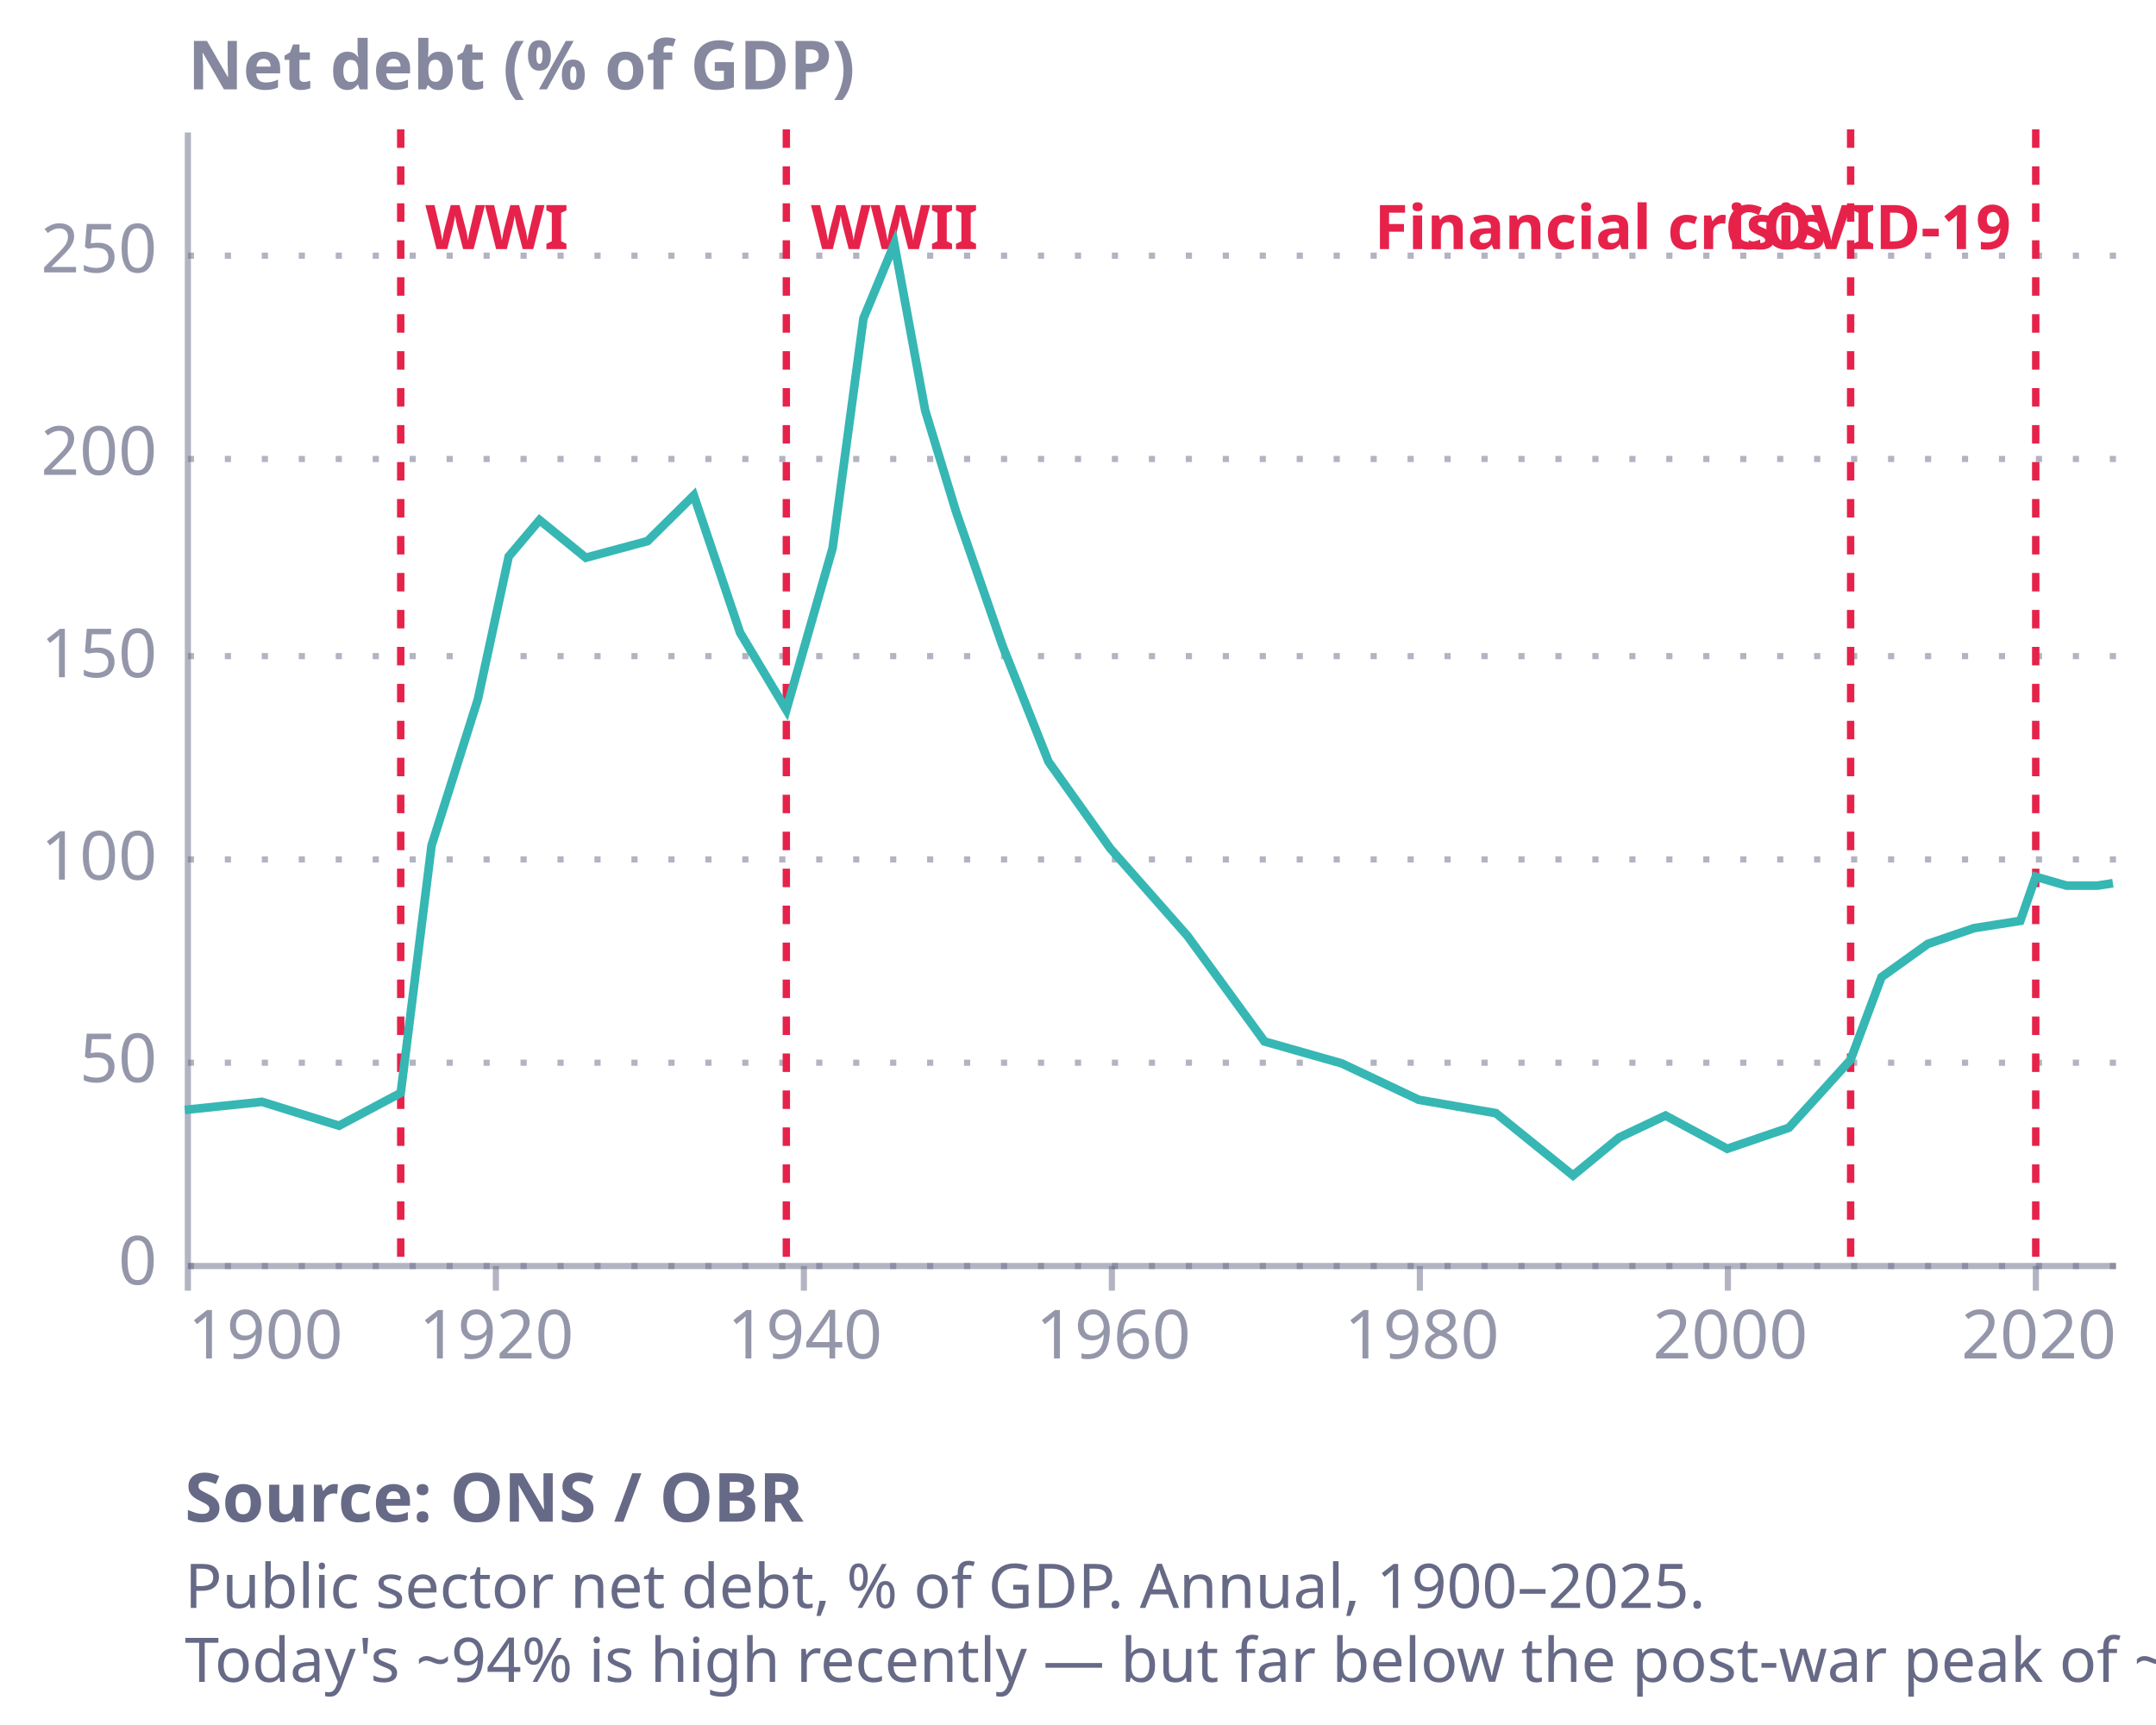
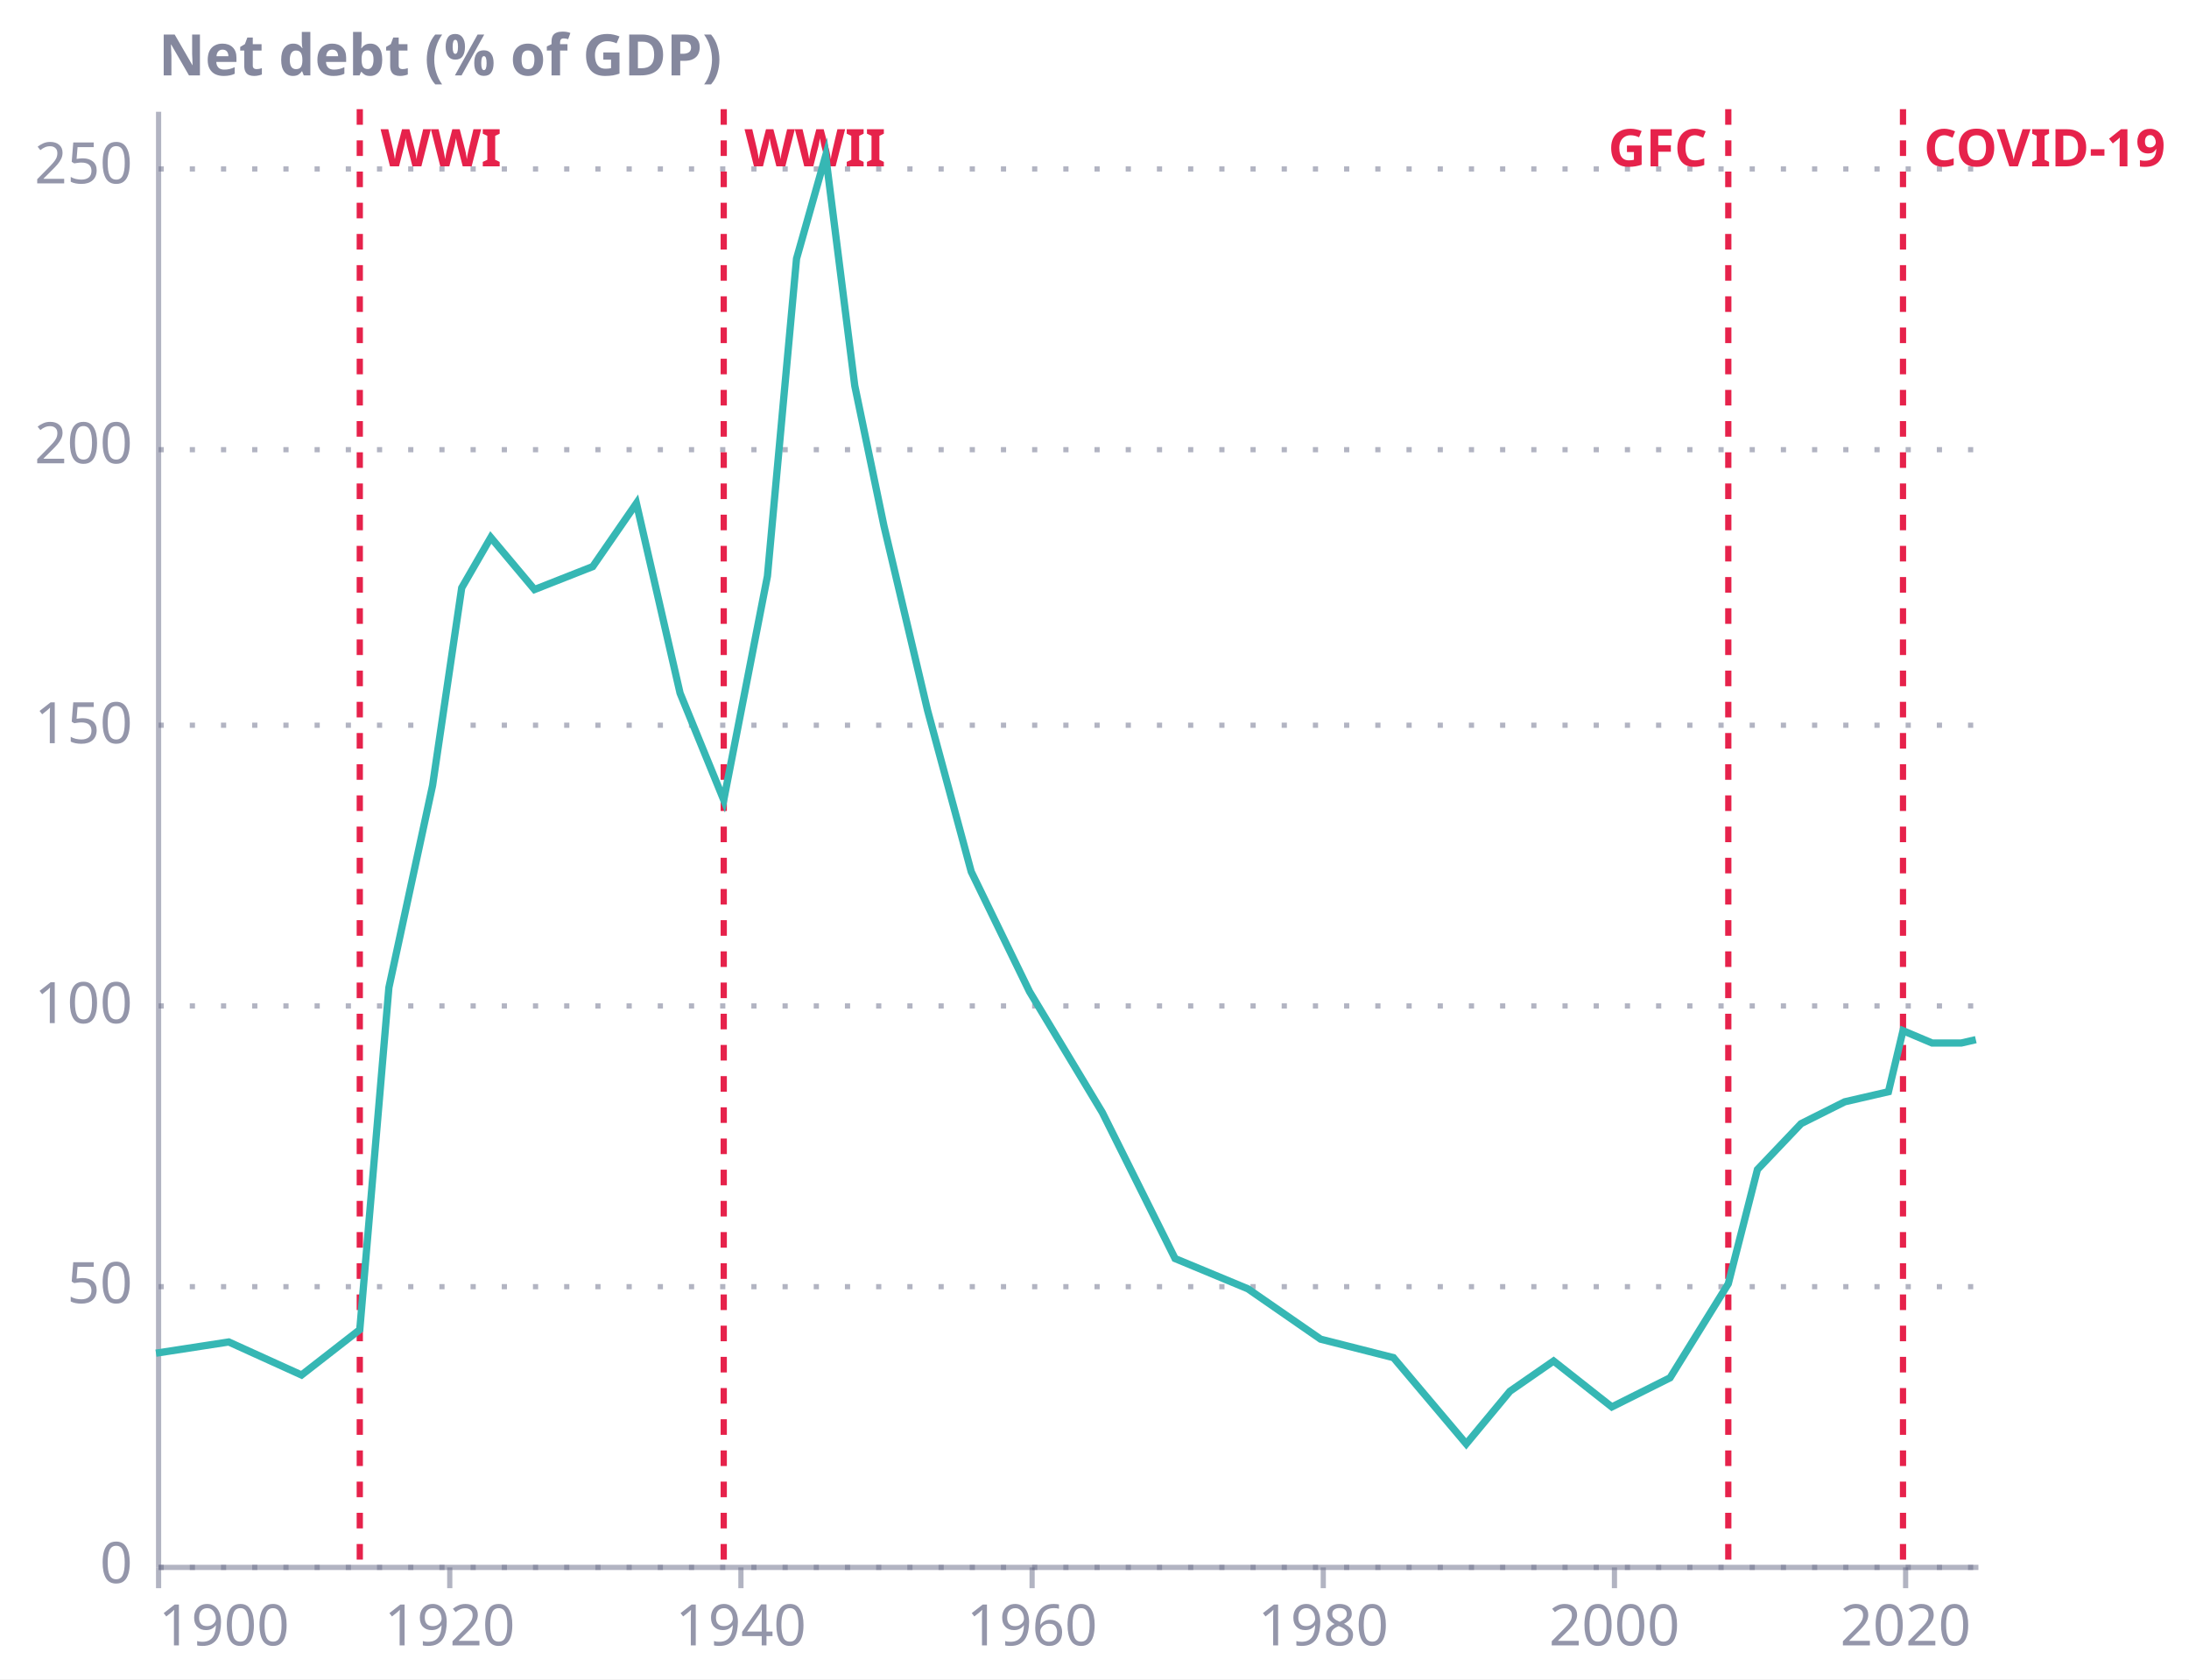
- <svg xmlns="http://www.w3.org/2000/svg" version="1.1" class="marks" width="350" height="280" viewBox="0 0 350 280">
-   <rect width="350" height="280" fill="white" />
+ <svg xmlns="http://www.w3.org/2000/svg" version="1.1" class="marks" width="421" height="323" viewBox="0 0 421 323">
+   <rect width="421" height="323" fill="white" />
  <g fill="none" stroke-miterlimit="10" transform="translate(30,21)">
    <g class="mark-group role-frame root" role="graphics-object" aria-roledescription="group mark container">
      <g transform="translate(0,0)">
-         <path class="background" aria-hidden="true" d="M0.5,0.5h313v184h-313Z" />
+         <path class="background" aria-hidden="true" d="M0.5,0.5h350v280h-350Z" />
        <g>
          <g class="mark-group role-axis" aria-hidden="true">
            <g transform="translate(0.5,0.5)">
              <path class="background" aria-hidden="true" d="M0,0h0v0h0Z" pointer-events="none" />
              <g>
                <g class="mark-rule role-axis-grid" pointer-events="none">
-                   <line transform="translate(0,184)" x2="313" y2="0" stroke="#676A86" stroke-opacity="0.5" stroke-width="1" stroke-dasharray="1,5" opacity="1" />
-                   <line transform="translate(0,151)" x2="313" y2="0" stroke="#676A86" stroke-opacity="0.5" stroke-width="1" stroke-dasharray="1,5" opacity="1" />
-                   <line transform="translate(0,118)" x2="313" y2="0" stroke="#676A86" stroke-opacity="0.5" stroke-width="1" stroke-dasharray="1,5" opacity="1" />
-                   <line transform="translate(0,85)" x2="313" y2="0" stroke="#676A86" stroke-opacity="0.5" stroke-width="1" stroke-dasharray="1,5" opacity="1" />
-                   <line transform="translate(0,53)" x2="313" y2="0" stroke="#676A86" stroke-opacity="0.5" stroke-width="1" stroke-dasharray="1,5" opacity="1" />
-                   <line transform="translate(0,20)" x2="313" y2="0" stroke="#676A86" stroke-opacity="0.5" stroke-width="1" stroke-dasharray="1,5" opacity="1" />
+                   <line transform="translate(0,280)" x2="350" y2="0" stroke="#676A86" stroke-opacity="0.5" stroke-width="1" stroke-dasharray="1,5" opacity="1" />
+                   <line transform="translate(0,226)" x2="350" y2="0" stroke="#676A86" stroke-opacity="0.5" stroke-width="1" stroke-dasharray="1,5" opacity="1" />
+                   <line transform="translate(0,172)" x2="350" y2="0" stroke="#676A86" stroke-opacity="0.5" stroke-width="1" stroke-dasharray="1,5" opacity="1" />
+                   <line transform="translate(0,118)" x2="350" y2="0" stroke="#676A86" stroke-opacity="0.5" stroke-width="1" stroke-dasharray="1,5" opacity="1" />
+                   <line transform="translate(0,65)" x2="350" y2="0" stroke="#676A86" stroke-opacity="0.5" stroke-width="1" stroke-dasharray="1,5" opacity="1" />
+                   <line transform="translate(0,11)" x2="350" y2="0" stroke="#676A86" stroke-opacity="0.5" stroke-width="1" stroke-dasharray="1,5" opacity="1" />
                </g>
              </g>
              <path class="foreground" aria-hidden="true" d="" pointer-events="none" display="none" />
            </g>
          </g>
          <g class="mark-group role-axis" role="graphics-symbol" aria-roledescription="axis" aria-label="X-axis for a time scale with values from 1900 to 2025">
-             <g transform="translate(0.5,184.5)">
+             <g transform="translate(0.5,280.5)">
              <path class="background" aria-hidden="true" d="M0,0h0v0h0Z" pointer-events="none" />
              <g>
                <g class="mark-rule role-axis-tick" pointer-events="none">
                  <line transform="translate(0,0)" x2="0" y2="4" stroke="#676A86" stroke-opacity="0.5" stroke-width="1" opacity="1" />
-                   <line transform="translate(50,0)" x2="0" y2="4" stroke="#676A86" stroke-opacity="0.5" stroke-width="1" opacity="1" />
-                   <line transform="translate(100,0)" x2="0" y2="4" stroke="#676A86" stroke-opacity="0.5" stroke-width="1" opacity="1" />
-                   <line transform="translate(150,0)" x2="0" y2="4" stroke="#676A86" stroke-opacity="0.5" stroke-width="1" opacity="1" />
-                   <line transform="translate(200,0)" x2="0" y2="4" stroke="#676A86" stroke-opacity="0.5" stroke-width="1" opacity="1" />
-                   <line transform="translate(250,0)" x2="0" y2="4" stroke="#676A86" stroke-opacity="0.5" stroke-width="1" opacity="1" />
-                   <line transform="translate(300,0)" x2="0" y2="4" stroke="#676A86" stroke-opacity="0.5" stroke-width="1" opacity="1" />
+                   <line transform="translate(56,0)" x2="0" y2="4" stroke="#676A86" stroke-opacity="0.5" stroke-width="1" opacity="1" />
+                   <line transform="translate(112,0)" x2="0" y2="4" stroke="#676A86" stroke-opacity="0.5" stroke-width="1" opacity="1" />
+                   <line transform="translate(168,0)" x2="0" y2="4" stroke="#676A86" stroke-opacity="0.5" stroke-width="1" opacity="1" />
+                   <line transform="translate(224,0)" x2="0" y2="4" stroke="#676A86" stroke-opacity="0.5" stroke-width="1" opacity="1" />
+                   <line transform="translate(280,0)" x2="0" y2="4" stroke="#676A86" stroke-opacity="0.5" stroke-width="1" opacity="1" />
+                   <line transform="translate(336,0)" x2="0" y2="4" stroke="#676A86" stroke-opacity="0.5" stroke-width="1" opacity="1" />
                </g>
                <g class="mark-text role-axis-label" pointer-events="none">
                  <text text-anchor="start" transform="translate(0,15)" font-family="Circular Std" font-size="11px" fill="#676A86" fill-opacity="0.7" opacity="1">1900</text>
-                   <text text-anchor="middle" transform="translate(50.07342,15)" font-family="Circular Std" font-size="11px" fill="#676A86" fill-opacity="0.7" opacity="1">1920</text>
-                   <text text-anchor="middle" transform="translate(100.1537,15)" font-family="Circular Std" font-size="11px" fill="#676A86" fill-opacity="0.7" opacity="1">1940</text>
-                   <text text-anchor="middle" transform="translate(150.234,15)" font-family="Circular Std" font-size="11px" fill="#676A86" fill-opacity="0.7" opacity="1">1960</text>
-                   <text text-anchor="middle" transform="translate(200.3142,15)" font-family="Circular Std" font-size="11px" fill="#676A86" fill-opacity="0.7" opacity="1">1980</text>
-                   <text text-anchor="middle" transform="translate(250.3945,15)" font-family="Circular Std" font-size="11px" fill="#676A86" fill-opacity="0.7" opacity="1">2000</text>
-                   <text text-anchor="middle" transform="translate(300.4748,15)" font-family="Circular Std" font-size="11px" fill="#676A86" fill-opacity="0.7" opacity="1">2020</text>
+                   <text text-anchor="middle" transform="translate(55.99264,15)" font-family="Circular Std" font-size="11px" fill="#676A86" fill-opacity="0.7" opacity="1">1920</text>
+                   <text text-anchor="middle" transform="translate(111.9929,15)" font-family="Circular Std" font-size="11px" fill="#676A86" fill-opacity="0.7" opacity="1">1940</text>
+                   <text text-anchor="middle" transform="translate(167.9933,15)" font-family="Circular Std" font-size="11px" fill="#676A86" fill-opacity="0.7" opacity="1">1960</text>
+                   <text text-anchor="middle" transform="translate(223.9936,15)" font-family="Circular Std" font-size="11px" fill="#676A86" fill-opacity="0.7" opacity="1">1980</text>
+                   <text text-anchor="middle" transform="translate(279.9939,15)" font-family="Circular Std" font-size="11px" fill="#676A86" fill-opacity="0.7" opacity="1">2000</text>
+                   <text text-anchor="middle" transform="translate(335.9942,15)" font-family="Circular Std" font-size="11px" fill="#676A86" fill-opacity="0.7" opacity="1">2020</text>
                </g>
                <g class="mark-rule role-axis-domain" pointer-events="none">
-                   <line transform="translate(0,0)" x2="313" y2="0" stroke="#676A86" stroke-opacity="0.5" stroke-width="1" opacity="1" />
+                   <line transform="translate(0,0)" x2="350" y2="0" stroke="#676A86" stroke-opacity="0.5" stroke-width="1" opacity="1" />
                </g>
              </g>
              <path class="foreground" aria-hidden="true" d="" pointer-events="none" display="none" />
            </g>
          </g>
-           <g class="mark-group role-axis" role="graphics-symbol" aria-roledescription="axis" aria-label="Y-axis titled 'Net debt (% of GDP)' for a linear scale with values from 0 to 280">
+           <g class="mark-group role-axis" role="graphics-symbol" aria-roledescription="axis" aria-label="Y-axis titled 'Net debt (% of GDP)' for a linear scale with values from 0 to 260">
            <g transform="translate(0.5,0.5)">
              <path class="background" aria-hidden="true" d="M0,0h0v0h0Z" pointer-events="none" />
              <g>
                <g class="mark-text role-axis-label" pointer-events="none">
-                   <text text-anchor="end" transform="translate(-5,187)" font-family="Circular Std" font-size="11px" fill="#676A86" fill-opacity="0.7" opacity="1">0</text>
-                   <text text-anchor="end" transform="translate(-5,154.1429)" font-family="Circular Std" font-size="11px" fill="#676A86" fill-opacity="0.7" opacity="1">50</text>
-                   <text text-anchor="end" transform="translate(-5,121.2857)" font-family="Circular Std" font-size="11px" fill="#676A86" fill-opacity="0.7" opacity="1">100</text>
-                   <text text-anchor="end" transform="translate(-5,88.42857)" font-family="Circular Std" font-size="11px" fill="#676A86" fill-opacity="0.7" opacity="1">150</text>
-                   <text text-anchor="end" transform="translate(-5,55.57143)" font-family="Circular Std" font-size="11px" fill="#676A86" fill-opacity="0.7" opacity="1">200</text>
-                   <text text-anchor="end" transform="translate(-5,22.71429)" font-family="Circular Std" font-size="11px" fill="#676A86" fill-opacity="0.7" opacity="1">250</text>
+                   <text text-anchor="end" transform="translate(-5,283)" font-family="Circular Std" font-size="11px" fill="#676A86" fill-opacity="0.7" opacity="1">0</text>
+                   <text text-anchor="end" transform="translate(-5,229.1538)" font-family="Circular Std" font-size="11px" fill="#676A86" fill-opacity="0.7" opacity="1">50</text>
+                   <text text-anchor="end" transform="translate(-5,175.3077)" font-family="Circular Std" font-size="11px" fill="#676A86" fill-opacity="0.7" opacity="1">100</text>
+                   <text text-anchor="end" transform="translate(-5,121.4615)" font-family="Circular Std" font-size="11px" fill="#676A86" fill-opacity="0.7" opacity="1">150</text>
+                   <text text-anchor="end" transform="translate(-5,67.61538)" font-family="Circular Std" font-size="11px" fill="#676A86" fill-opacity="0.7" opacity="1">200</text>
+                   <text text-anchor="end" transform="translate(-5,13.76923)" font-family="Circular Std" font-size="11px" fill="#676A86" fill-opacity="0.7" opacity="1">250</text>
                </g>
                <g class="mark-rule role-axis-domain" pointer-events="none">
-                   <line transform="translate(0,184)" x2="0" y2="-184" stroke="#676A86" stroke-opacity="0.5" stroke-width="1" opacity="1" />
+                   <line transform="translate(0,280)" x2="0" y2="-280" stroke="#676A86" stroke-opacity="0.5" stroke-width="1" opacity="1" />
                </g>
                <g class="mark-text role-axis-title" pointer-events="none">
                  <text text-anchor="start" transform="translate(0,-7)" font-family="Circular Std" font-size="11px" font-weight="bold" fill="#676A86" fill-opacity="0.8" opacity="1">Net debt (% of GDP)</text>
                </g>
              </g>
              <path class="foreground" aria-hidden="true" d="" pointer-events="none" display="none" />
            </g>
          </g>
          <g class="mark-rule role-mark layer_0_marks" role="graphics-object" aria-roledescription="rule mark container">
-             <line aria-label="date: Jan 01, 1914" role="graphics-symbol" aria-roledescription="rule mark" transform="translate(35.05276,0)" x2="0" y2="184" stroke="#E6224B" stroke-width="1.2" stroke-dasharray="3,3" />
-             <line aria-label="date: Jan 01, 1939" role="graphics-symbol" aria-roledescription="rule mark" transform="translate(97.65139,0)" x2="0" y2="184" stroke="#E6224B" stroke-width="1.2" stroke-dasharray="3,3" />
-             <line aria-label="date: Jan 01, 2008" role="graphics-symbol" aria-roledescription="rule mark" transform="translate(270.4266,0)" x2="0" y2="184" stroke="#E6224B" stroke-width="1.2" stroke-dasharray="3,3" />
-             <line aria-label="date: Jan 01, 2020" role="graphics-symbol" aria-roledescription="rule mark" transform="translate(300.4748,0)" x2="0" y2="184" stroke="#E6224B" stroke-width="1.2" stroke-dasharray="3,3" />
+             <line aria-label="date: Jan 01, 1914" role="graphics-symbol" aria-roledescription="rule mark" transform="translate(39.19638,0)" x2="0" y2="280" stroke="#E6224B" stroke-width="1.2" stroke-dasharray="3,3" />
+             <line aria-label="date: Jan 01, 1939" role="graphics-symbol" aria-roledescription="rule mark" transform="translate(109.1948,0)" x2="0" y2="280" stroke="#E6224B" stroke-width="1.2" stroke-dasharray="3,3" />
+             <line aria-label="date: Jan 01, 2008" role="graphics-symbol" aria-roledescription="rule mark" transform="translate(302.394,0)" x2="0" y2="280" stroke="#E6224B" stroke-width="1.2" stroke-dasharray="3,3" />
+             <line aria-label="date: Jan 01, 2020" role="graphics-symbol" aria-roledescription="rule mark" transform="translate(335.9942,0)" x2="0" y2="280" stroke="#E6224B" stroke-width="1.2" stroke-dasharray="3,3" />
          </g>
          <g class="mark-text role-mark layer_1_marks" role="graphics-object" aria-roledescription="text mark container">
-             <text aria-label="date: Jan 01, 1914; ypos: 255; label: WWI" role="graphics-symbol" aria-roledescription="text mark" text-anchor="start" transform="translate(39.05276,19.42857)" font-family="Circular Std" font-size="10px" font-weight="bold" fill="#E6224B">WWI</text>
-             <text aria-label="date: Jan 01, 1939; ypos: 255; label: WWII" role="graphics-symbol" aria-roledescription="text mark" text-anchor="start" transform="translate(101.6514,19.42857)" font-family="Circular Std" font-size="10px" font-weight="bold" fill="#E6224B">WWII</text>
+             <text aria-label="date: Jan 01, 1914; ypx: 8; label: WWI" role="graphics-symbol" aria-roledescription="text mark" text-anchor="start" transform="translate(43.19638,11)" font-family="Circular Std" font-size="10px" font-weight="bold" fill="#E6224B">WWI</text>
+             <text aria-label="date: Jan 01, 1939; ypx: 8; label: WWII" role="graphics-symbol" aria-roledescription="text mark" text-anchor="start" transform="translate(113.1948,11)" font-family="Circular Std" font-size="10px" font-weight="bold" fill="#E6224B">WWII</text>
+             <text aria-label="date: Jan 01, 2020; ypx: 8; label: COVID-19" role="graphics-symbol" aria-roledescription="text mark" text-anchor="start" transform="translate(339.9942,11)" font-family="Circular Std" font-size="10px" font-weight="bold" fill="#E6224B">COVID-19</text>
          </g>
          <g class="mark-text role-mark layer_2_marks" role="graphics-object" aria-roledescription="text mark container">
-             <text aria-label="date: Jan 01, 2008; ypos: 255; label: Financial crisis" role="graphics-symbol" aria-roledescription="text mark" text-anchor="end" transform="translate(266.4266,19.42857)" font-family="Circular Std" font-size="10px" font-weight="bold" fill="#E6224B">Financial crisis</text>
-             <text aria-label="date: Jan 01, 2020; ypos: 255; label: COVID-19" role="graphics-symbol" aria-roledescription="text mark" text-anchor="end" transform="translate(296.4748,19.42857)" font-family="Circular Std" font-size="10px" font-weight="bold" fill="#E6224B">COVID-19</text>
+             <text aria-label="date: Jan 01, 2008; ypx: 8; label: GFC" role="graphics-symbol" aria-roledescription="text mark" text-anchor="end" transform="translate(298.394,11)" font-family="Circular Std" font-size="10px" font-weight="bold" fill="#E6224B">GFC</text>
          </g>
          <g class="mark-group role-scope layer_3_pathgroup" role="graphics-object" aria-roledescription="group mark container">
            <g transform="translate(0,0)">
-               <path class="background" aria-hidden="true" d="M0,0h313v184h-313Z" />
+               <path class="background" aria-hidden="true" d="M0,0h350v280h-350Z" />
              <g>
                <g class="mark-line role-mark layer_3_marks" role="graphics-object" aria-roledescription="line mark container">
-                   <path aria-label="date: 1900; Net debt (% of GDP): 37.8; series: debt" role="graphics-symbol" aria-roledescription="line mark" d="M0,159.16L12.518,157.846L25.037,161.723L35.053,156.4L40.057,116.249L47.571,92.526L52.583,69.329L57.587,63.414L65.101,69.526L75.117,66.831L82.631,59.406L90.138,81.683L97.651,94.234L105.165,67.949L110.169,30.689L115.181,18.597L120.186,45.606L125.197,62.034L132.711,83.72L140.218,102.646L150.234,116.709L162.759,130.903L175.277,148.054L187.796,151.603L200.314,157.517L212.839,159.686L225.358,169.806L232.872,163.629L240.378,160.08L250.395,165.469L260.411,162.051L270.427,151.011L275.438,137.606L282.952,132.217L290.459,129.654L297.972,128.471L300.475,121.309L305.486,122.754L310.491,122.754L313,122.36" stroke="#36B7B4" stroke-width="1.4" />
+                   <path aria-label="date: 1900; Net debt (% of GDP): 37.8; series: debt" role="graphics-symbol" aria-roledescription="line mark" d="M0,239.292L13.998,237.138L27.996,243.492L39.196,234.769L44.793,168.969L53.195,130.092L58.798,92.077L64.395,82.385L72.797,92.4L83.997,87.985L92.399,75.815L100.793,112.323L109.195,132.892L117.596,89.815L123.193,28.754L128.797,8.938L134.393,53.2L139.997,80.123L148.399,115.662L156.793,146.677L167.993,169.723L181.999,192.985L195.997,221.092L209.995,226.908L223.994,236.6L237.999,240.154L251.998,256.738L260.4,246.615L268.794,240.8L279.994,249.631L291.194,244.031L302.394,225.938L307.998,203.969L316.4,195.138L324.794,190.938L333.196,189L335.994,177.262L341.598,179.631L347.194,179.631L350,178.985" stroke="#36B7B4" stroke-width="1.4" />
                </g>
              </g>
              <path class="foreground" aria-hidden="true" d="" display="none" />
            </g>
          </g>
-           <g class="mark-group role-title">
-             <g transform="translate(0,205)">
-               <path class="background" aria-hidden="true" d="M0,0h0v0h0Z" pointer-events="none" />
-               <g>
-                 <g class="mark-text role-title-text" role="graphics-symbol" aria-roledescription="title" aria-label="Title text 'Source: ONS / OBR'" pointer-events="none">
-                   <text text-anchor="start" transform="translate(0,21)" font-family="Circular Std" font-size="11px" font-weight="bold" fill="#676A86" opacity="1">Source: ONS / OBR</text>
-                 </g>
-                 <g class="mark-text role-title-subtitle" role="graphics-symbol" aria-roledescription="subtitle" aria-label="Subtitle text 'Public sector net debt, % of GDP. Annual, 1900–2025. Today's ~94% is high recently — but far below the post-war peak of ~250%.'" pointer-events="none">
-                   <text text-anchor="start" transform="translate(0,35)" font-family="Circular Std" font-size="10px" fill="#676A86" opacity="1">
-                     <tspan>Public sector net debt, % of GDP. Annual, 1900–2025.</tspan>
-                     <tspan x="0" dy="12">Today's ~94% is high recently — but far below the post-war peak of ~250%.</tspan>
-                   </text>
-                 </g>
-               </g>
-               <path class="foreground" aria-hidden="true" d="" pointer-events="none" display="none" />
-             </g>
-           </g>
+           <g class="mark-line role-mark layer_4_marks" role="graphics-symbol" aria-roledescription="line mark container" />
+           <g class="mark-line role-mark layer_5_marks" role="graphics-symbol" aria-roledescription="line mark container" />
        </g>
        <path class="foreground" aria-hidden="true" d="" display="none" />
      </g>
    </g>
  </g>
</svg>
